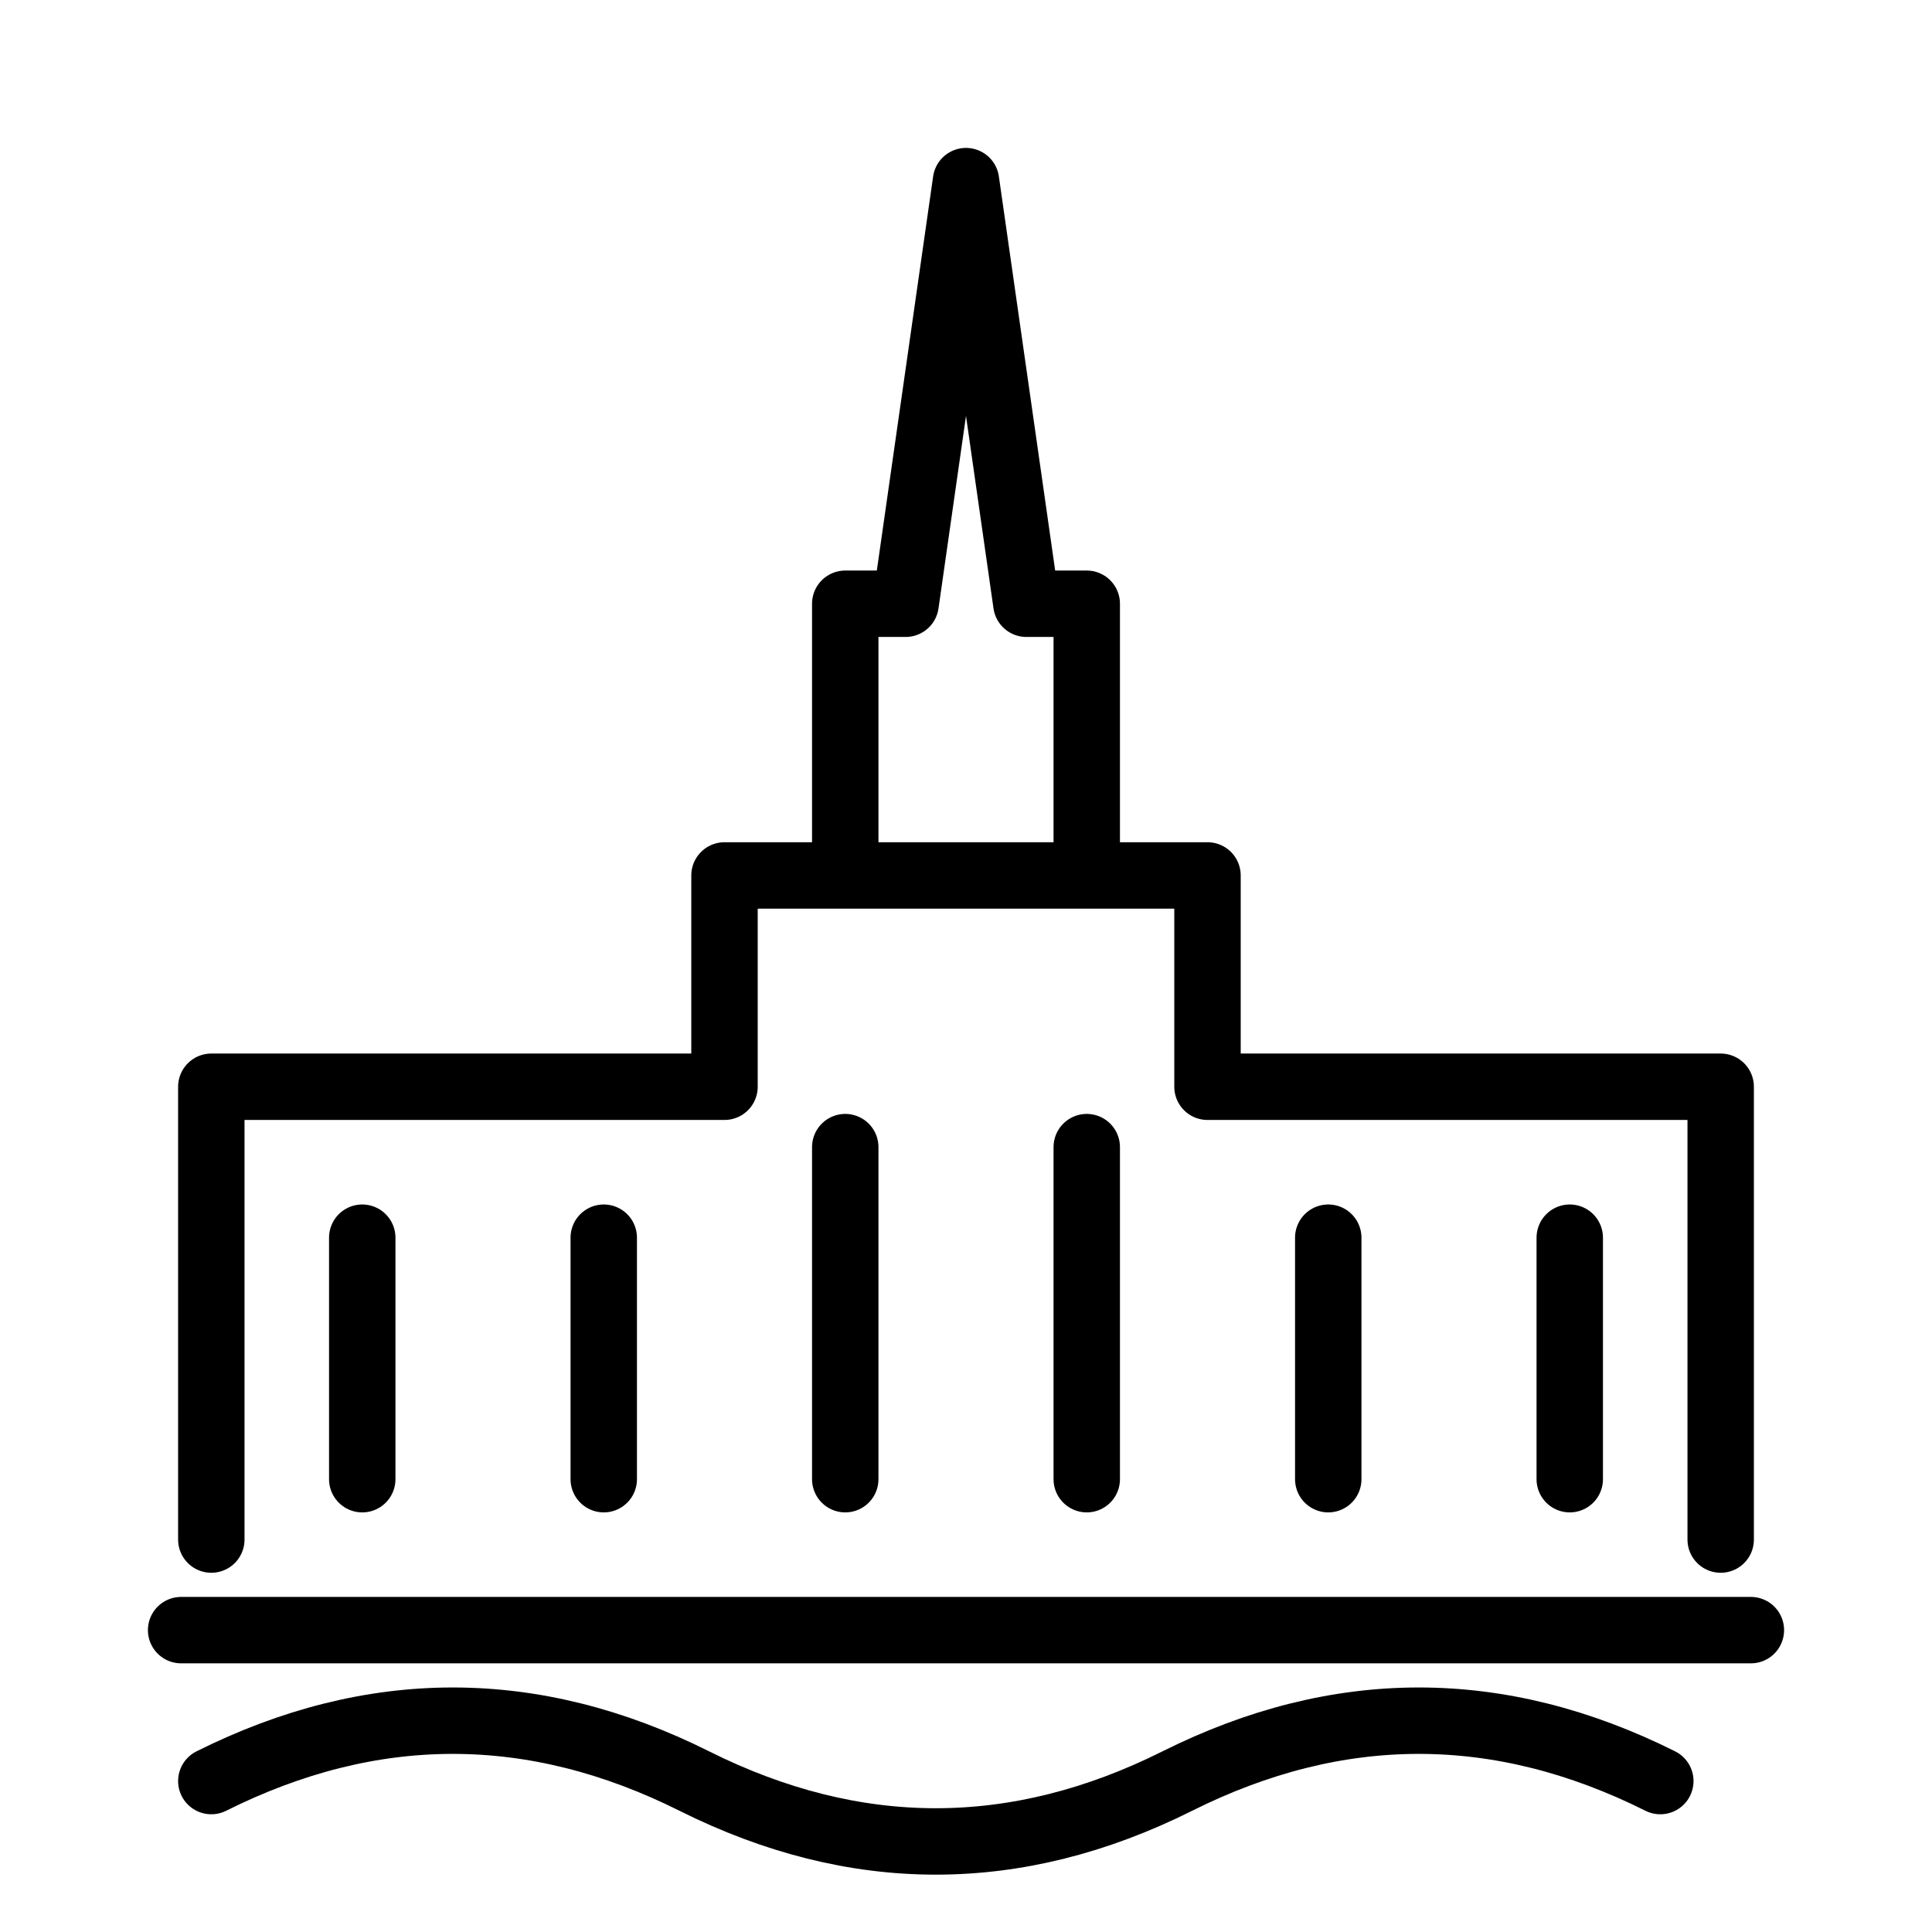
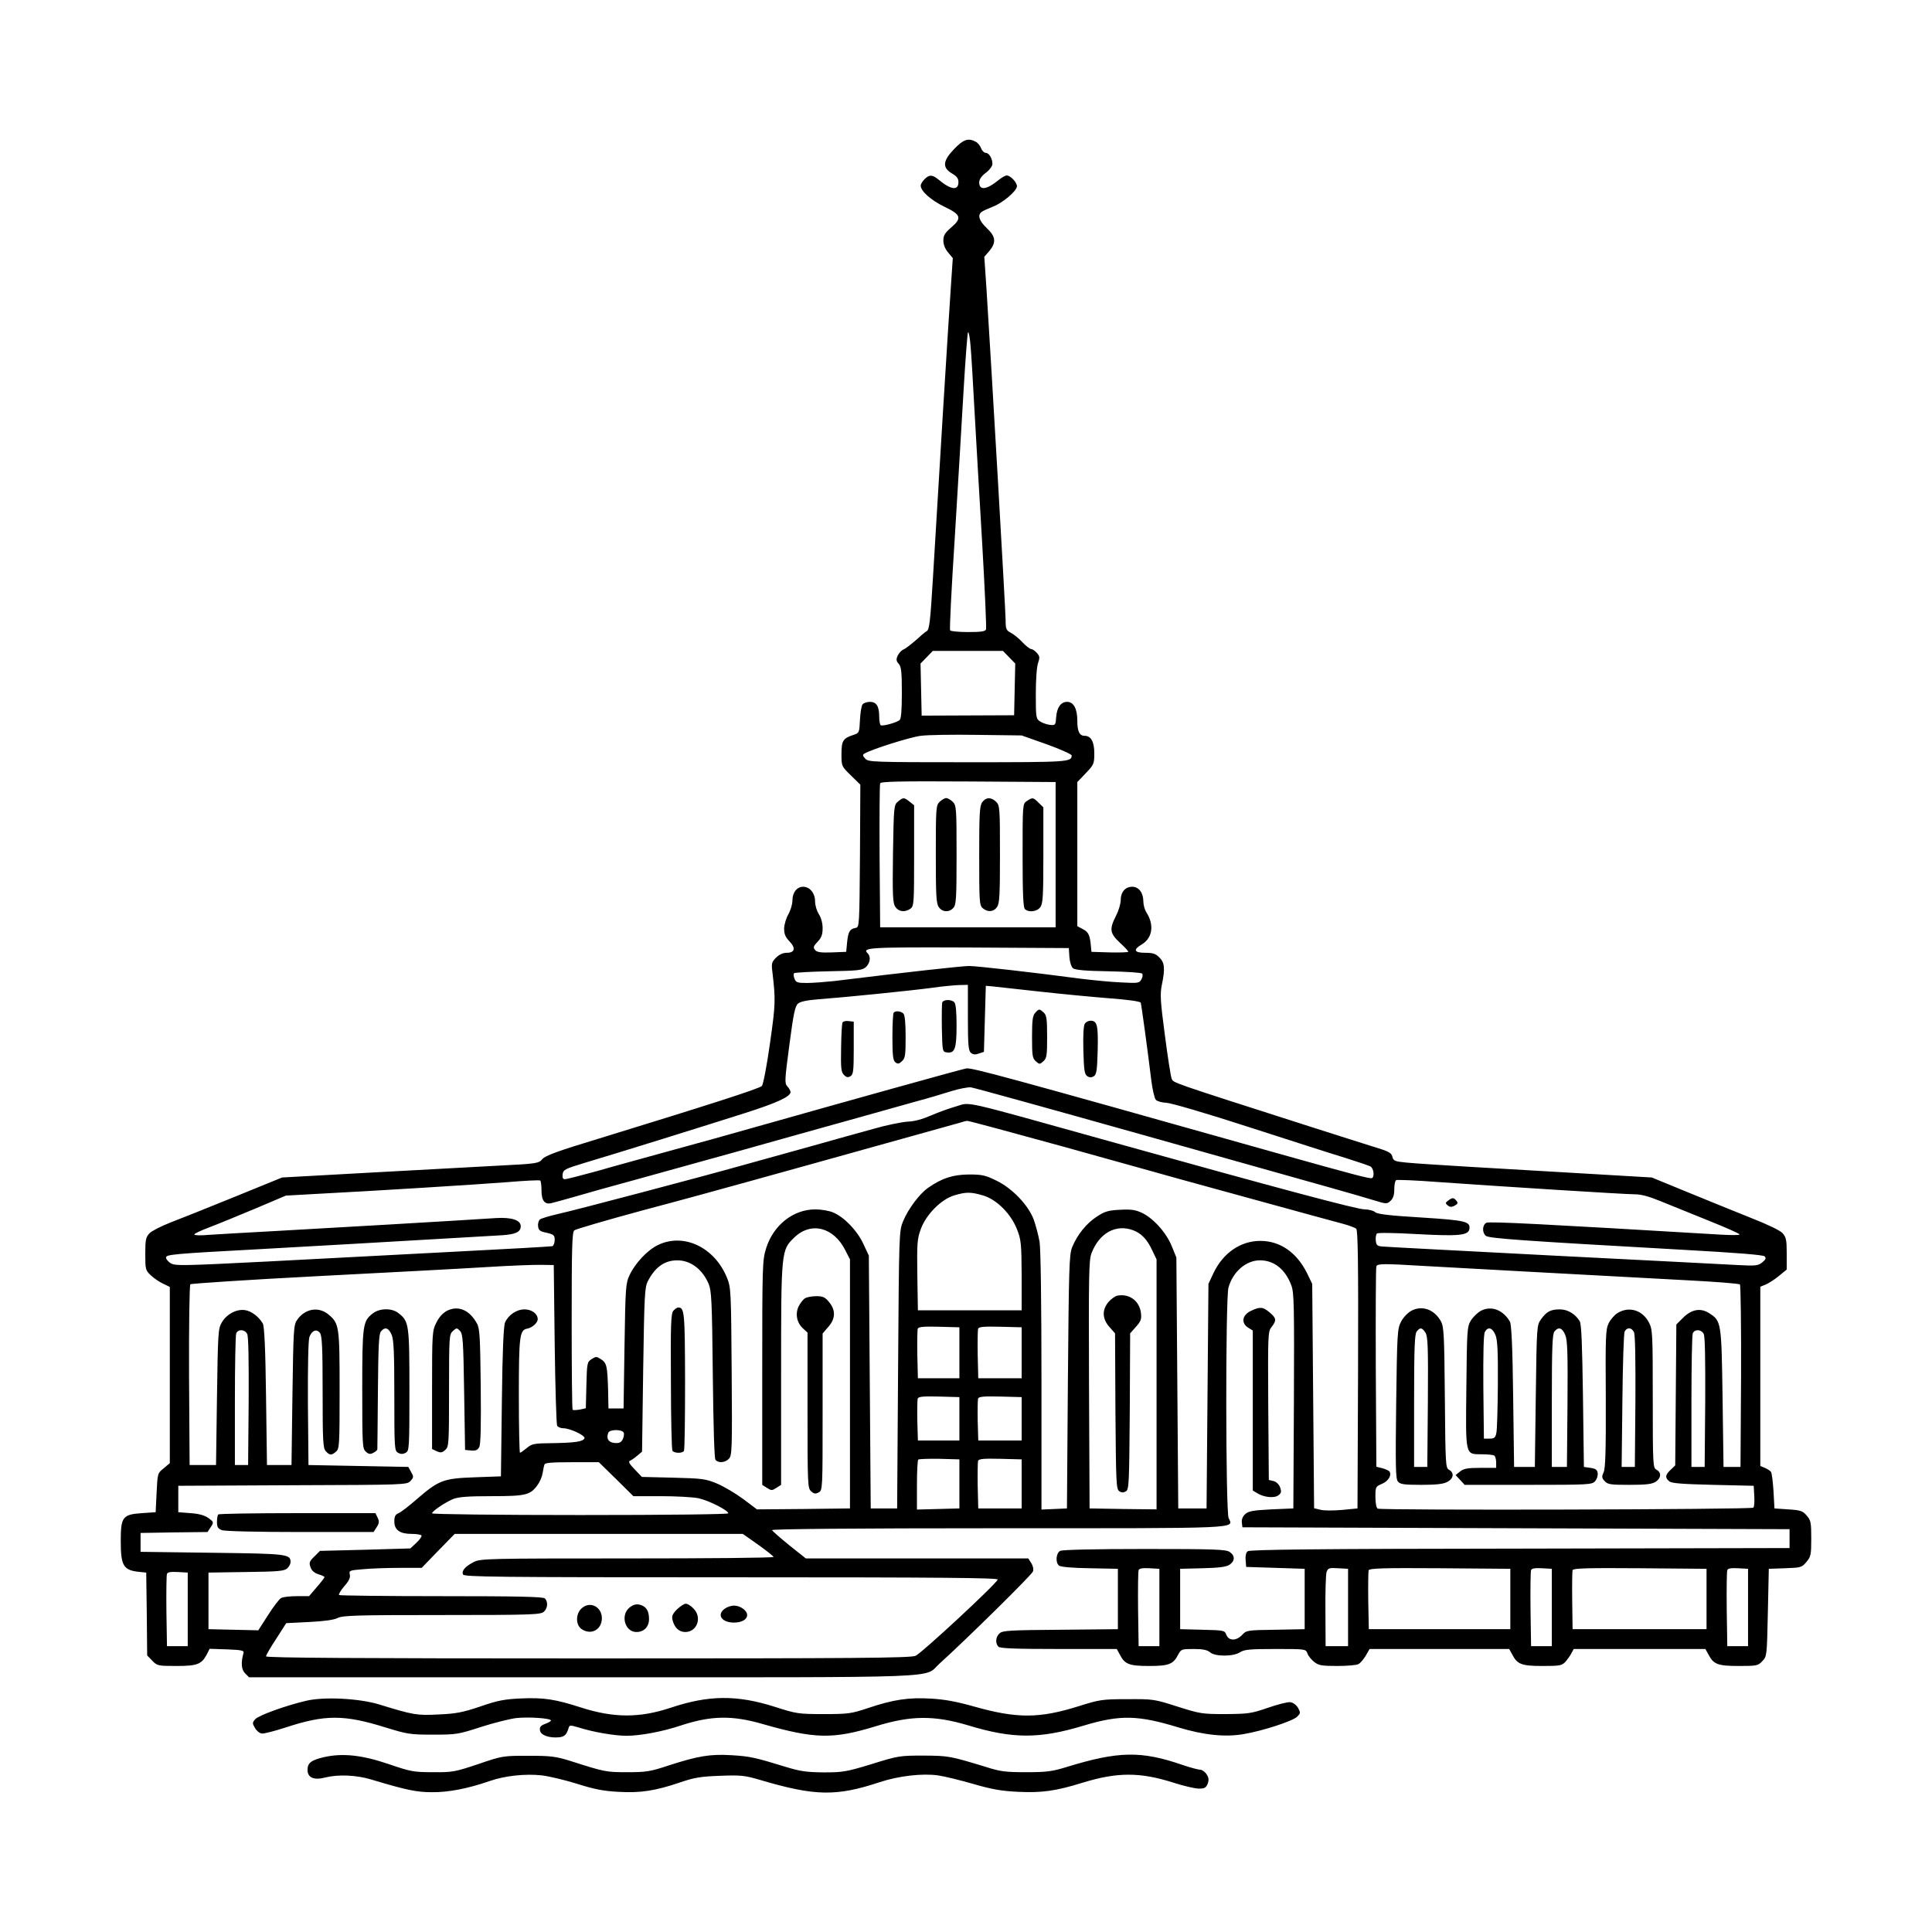
<svg xmlns="http://www.w3.org/2000/svg" width="64" height="64" viewBox="0 0 64 64">
-   <g fill="none" stroke="#000" stroke-width="2.2" stroke-linecap="round" stroke-linejoin="round">
-     <path d="M7 51V36H24V29H28V20H30L32 6L34 20H36V29H40V36H57V51M24 29H40M6 54H58M12 41V49M20 41V49M28 38V49M36 38V49M44 41V49M52 41V49M7 59Q15 55 23 59T39 59T55 59" fill="none" />
+   <g transform="scale(0.0625)">
+     <g transform="translate(0,1024) scale(0.1,-0.1)" fill="#000" stroke="none">
+       <path d="M5058 9451 c-61 -63 -65 -99 -13 -130 26 -15 35 -27 35 -46 0 -46 -39 -42 -103 11 -35 29 -51 30 -77 4 -11 -11 -20 -26 -20 -34 0 -29 54 -77 126 -112 88 -42 94 -60 34 -111 -32 -28 -40 -41 -40 -68 0 -21 9 -44 25 -63 l25 -30 -10 -149 c-12 -169 -71 -1132 -95 -1543 -14 -232 -19 -277 -33 -285 -9 -5 -36 -28 -61 -51 -26 -22 -54 -44 -64 -47 -9 -4 -22 -18 -29 -32 -9 -20 -8 -28 5 -43 14 -15 17 -42 17 -154 0 -97 -4 -138 -12 -145 -19 -14 -90 -33 -100 -27 -4 3 -8 23 -8 45 0 56 -15 79 -49 79 -16 0 -33 -6 -39 -13 -6 -7 -12 -44 -14 -82 -3 -68 -4 -70 -34 -80 -56 -18 -64 -31 -64 -102 0 -64 0 -64 50 -113 l50 -49 -2 -378 c-3 -369 -3 -378 -23 -381 -31 -6 -39 -19 -45 -75 l-5 -52 -76 -3 c-59 -2 -79 1 -89 13 -11 13 -9 20 13 43 21 22 27 38 27 73 0 27 -8 55 -20 74 -11 17 -20 47 -20 68 0 43 -28 77 -63 77 -33 0 -57 -30 -57 -73 0 -20 -10 -52 -21 -72 -12 -20 -22 -54 -23 -75 0 -30 6 -46 28 -69 35 -36 29 -61 -14 -61 -20 0 -40 -9 -57 -26 -23 -23 -25 -31 -19 -77 17 -147 17 -167 -13 -377 -17 -121 -36 -219 -43 -226 -16 -15 -282 -100 -868 -280 -215 -65 -279 -89 -295 -107 -19 -23 -28 -25 -230 -35 -115 -6 -421 -23 -680 -37 l-470 -26 -255 -104 c-140 -57 -293 -118 -340 -136 -46 -18 -95 -43 -107 -55 -20 -21 -23 -33 -23 -110 0 -82 1 -87 30 -114 16 -15 45 -35 65 -44 l35 -17 0 -467 0 -467 -32 -27 c-33 -26 -33 -28 -38 -130 l-5 -103 -73 -5 c-102 -7 -112 -20 -112 -147 0 -135 14 -157 105 -165 l30 -3 3 -220 2 -219 27 -28 c26 -27 30 -28 128 -28 111 0 133 9 161 61 l15 30 92 -3 c76 -3 91 -6 88 -18 -15 -52 -12 -89 8 -109 l21 -21 1770 0 c1973 0 1802 -6 1889 72 141 127 491 472 496 489 4 12 0 30 -9 44 l-16 25 -590 0 -589 0 -88 70 c-48 39 -89 75 -91 80 -2 6 439 10 1195 10 1309 0 1251 -3 1225 54 -16 36 -17 1162 -1 1221 23 84 93 145 167 145 75 0 134 -47 166 -132 15 -38 16 -107 14 -613 l-3 -570 -117 -5 c-96 -5 -120 -9 -138 -25 -13 -12 -20 -28 -18 -44 l3 -26 1450 -5 1450 -5 0 -50 0 -50 -1429 -3 c-1067 -1 -1433 -5 -1443 -14 -9 -7 -13 -25 -11 -47 l3 -36 155 -5 155 -5 0 -160 0 -160 -154 -3 c-150 -2 -155 -3 -177 -27 -31 -33 -71 -33 -84 0 -9 24 -12 24 -127 27 l-118 3 0 160 0 160 118 3 c88 2 125 7 143 18 30 20 31 48 2 68 -20 14 -79 16 -451 16 -276 0 -435 -4 -448 -10 -22 -12 -26 -62 -6 -78 8 -7 73 -13 163 -14 l149 -3 0 -160 0 -160 -304 -3 c-266 -2 -307 -4 -323 -19 -21 -18 -24 -53 -6 -71 9 -9 94 -12 320 -12 l307 0 16 -29 c26 -52 50 -61 155 -61 105 0 129 9 155 61 15 28 19 29 82 29 49 0 71 -5 86 -17 26 -24 124 -24 160 0 22 14 51 17 187 17 160 0 161 0 170 -24 4 -13 21 -33 36 -45 23 -18 40 -21 121 -21 52 0 103 4 113 10 10 5 27 25 39 45 l20 35 370 0 370 0 16 -29 c27 -52 49 -61 160 -61 93 0 103 2 122 22 11 13 26 33 32 46 l12 22 349 0 349 0 16 -29 c27 -52 49 -61 160 -61 96 0 103 1 126 26 24 25 24 29 29 257 l5 232 87 3 c83 3 88 4 112 33 24 28 26 38 26 124 0 85 -2 97 -24 122 -21 25 -33 29 -98 33 l-73 5 -5 90 c-3 50 -9 96 -13 103 -5 7 -20 17 -33 22 l-24 10 0 475 0 475 27 11 c15 6 47 26 70 45 l43 35 0 84 c0 73 -3 87 -22 109 -14 15 -79 46 -168 81 -80 32 -230 93 -335 136 l-190 78 -340 20 c-187 11 -464 27 -615 36 -151 9 -306 19 -345 23 -62 6 -70 9 -75 31 -5 21 -20 29 -100 53 -52 16 -205 65 -340 108 -746 239 -720 230 -730 253 -5 12 -21 116 -36 231 -24 181 -26 217 -16 266 18 86 15 118 -13 145 -19 20 -34 25 -75 25 -59 0 -66 16 -19 44 58 34 68 105 24 172 -8 13 -15 38 -15 56 0 46 -24 78 -59 78 -37 0 -61 -28 -61 -71 0 -19 -11 -56 -25 -83 -36 -71 -33 -92 20 -142 25 -23 45 -44 45 -48 0 -4 -44 -5 -97 -4 l-98 3 -3 30 c-5 59 -13 75 -42 90 l-30 16 0 382 0 382 45 47 c43 45 45 50 45 106 0 61 -18 92 -51 92 -28 0 -39 24 -39 80 0 64 -20 100 -54 100 -33 0 -54 -29 -58 -80 -3 -43 -4 -45 -33 -42 -16 2 -40 10 -52 18 -22 14 -23 21 -23 146 0 76 5 145 12 164 10 29 9 36 -7 54 -10 11 -23 20 -30 20 -6 0 -27 16 -46 36 -18 20 -46 42 -61 50 -25 13 -28 20 -28 67 0 48 -75 1341 -101 1749 l-12 177 27 31 c37 45 34 76 -14 121 -41 39 -50 69 -27 86 6 5 33 17 58 27 52 19 129 84 129 109 0 21 -35 57 -54 57 -8 0 -27 -11 -43 -24 -63 -52 -103 -57 -103 -13 0 16 12 34 35 51 20 15 35 36 35 47 0 29 -18 59 -36 59 -8 0 -19 11 -24 24 -5 14 -18 30 -29 35 -39 21 -65 12 -113 -38z m86 -1043 c4 -40 13 -194 21 -343 8 -148 27 -467 41 -708 14 -242 23 -445 20 -453 -4 -11 -27 -14 -95 -14 -49 0 -92 4 -95 9 -4 5 7 222 24 483 16 260 37 614 47 786 10 171 21 312 24 312 4 0 10 -33 13 -72z m204 -1651 l33 -34 -3 -137 -3 -137 -245 -1 -245 -1 -3 138 -3 138 33 34 32 33 186 0 186 0 32 -33z m200 -462 c72 -26 132 -53 132 -59 0 -35 -16 -36 -550 -36 -505 0 -528 1 -544 19 -14 15 -15 21 -4 27 36 22 241 87 298 94 36 5 171 7 300 5 l235 -3 133 -47z m47 -585 l0 -385 -465 0 -465 0 -3 375 c-1 206 0 381 3 388 3 10 102 12 467 10 l463 -3 0 -385z m73 -542 c2 -27 10 -52 19 -60 12 -9 63 -14 187 -16 94 -2 175 -7 179 -12 5 -4 4 -18 -3 -30 -11 -21 -17 -22 -108 -17 -54 2 -151 12 -217 20 -248 33 -548 67 -589 67 -36 0 -318 -31 -717 -80 -48 -5 -112 -10 -143 -10 -50 0 -58 3 -65 23 -5 12 -6 25 -2 29 3 3 85 8 182 10 157 3 179 5 198 22 23 21 28 55 10 73 -31 31 3 33 534 31 l532 -3 3 -47z m-538 -322 c0 -145 3 -176 16 -186 11 -10 23 -11 42 -4 l27 9 5 175 5 175 35 -3 c19 -2 130 -14 245 -27 116 -13 284 -29 373 -36 99 -7 165 -17 168 -23 4 -12 38 -262 56 -411 6 -49 17 -96 24 -104 7 -8 32 -15 56 -16 25 -1 213 -56 438 -129 217 -70 447 -144 510 -163 63 -20 123 -40 133 -45 17 -9 24 -53 9 -62 -9 -5 -80 13 -507 133 -1459 411 -1615 453 -1644 448 -21 -3 -691 -190 -1051 -292 -154 -44 -402 -113 -575 -160 -93 -26 -241 -66 -327 -91 -87 -24 -165 -44 -174 -44 -11 0 -14 8 -12 26 3 24 12 29 118 61 175 52 643 198 847 263 173 55 243 88 243 112 0 6 -7 20 -17 30 -15 17 -14 32 11 221 22 167 30 205 46 218 13 11 49 18 112 23 137 10 482 45 595 60 54 8 119 14 146 15 l47 1 0 -174z m905 -615 c473 -133 932 -262 1020 -287 88 -25 190 -54 228 -66 65 -20 68 -20 87 -3 14 13 20 31 20 61 0 24 4 46 10 49 5 3 105 -1 222 -10 341 -24 988 -65 1043 -65 34 0 77 -12 135 -36 47 -19 160 -65 252 -102 92 -37 168 -70 168 -75 0 -4 -44 -4 -97 -1 -938 56 -1230 71 -1245 63 -22 -12 -23 -52 -3 -69 17 -14 190 -26 1043 -74 287 -16 427 -27 435 -35 9 -9 6 -17 -13 -32 -22 -18 -36 -19 -130 -14 -58 3 -496 26 -975 50 -478 25 -886 46 -905 48 -30 2 -35 6 -38 31 -2 16 1 33 6 38 5 5 90 4 213 -3 221 -12 272 -7 277 27 6 40 -19 46 -255 61 -169 10 -232 18 -244 28 -8 8 -34 15 -56 15 -40 0 -459 112 -1313 350 -851 237 -770 219 -852 196 -35 -10 -94 -31 -133 -48 -46 -20 -89 -32 -125 -33 -30 -2 -111 -18 -180 -38 -69 -19 -217 -60 -330 -92 -113 -31 -275 -76 -360 -100 -220 -62 -890 -239 -985 -260 -44 -10 -86 -23 -93 -28 -7 -6 -12 -22 -10 -36 2 -22 10 -28 46 -35 37 -9 42 -13 42 -38 0 -16 -6 -30 -12 -33 -7 -2 -238 -15 -513 -29 -275 -14 -722 -38 -993 -52 -453 -23 -495 -24 -518 -9 -13 8 -24 22 -24 29 0 17 27 20 510 46 306 17 552 31 1272 73 71 5 98 17 98 48 0 32 -48 48 -131 43 -162 -11 -919 -55 -1174 -69 -148 -8 -305 -17 -348 -20 -42 -4 -77 -3 -77 2 0 5 35 21 77 37 43 16 152 61 243 99 l165 70 160 9 c310 16 841 49 1009 62 94 8 174 12 179 9 4 -2 7 -26 7 -52 0 -55 17 -76 52 -68 13 3 64 17 113 31 50 15 214 61 365 102 151 42 379 105 505 140 127 36 277 78 335 94 58 16 195 54 305 85 110 31 250 70 310 87 61 16 144 41 185 54 41 13 89 22 105 21 17 -2 417 -113 890 -246z m-408 -66 c268 -75 551 -153 628 -175 139 -38 759 -209 865 -237 30 -8 61 -20 68 -25 9 -8 12 -165 10 -747 l-3 -736 -82 -8 c-45 -4 -97 -4 -115 1 l-33 8 -5 595 -5 594 -27 56 c-55 111 -143 172 -248 172 -105 0 -198 -64 -249 -172 l-26 -56 -5 -595 -5 -595 -75 0 -75 0 -5 665 -5 665 -24 59 c-29 72 -96 147 -157 177 -36 17 -58 20 -117 17 -61 -3 -81 -8 -123 -36 -55 -35 -105 -97 -132 -164 -15 -39 -17 -112 -22 -713 l-5 -670 -67 -3 -68 -3 0 678 c0 413 -4 703 -10 741 -6 34 -20 87 -31 118 -29 77 -113 165 -197 206 -59 29 -76 33 -147 33 -85 -1 -141 -19 -215 -70 -47 -33 -106 -112 -133 -177 -22 -52 -22 -63 -27 -788 l-5 -735 -70 0 -70 0 -5 670 -5 670 -29 62 c-32 70 -102 143 -161 167 -21 9 -63 16 -94 16 -117 0 -223 -84 -261 -208 -19 -61 -20 -93 -20 -658 l0 -594 25 -16 c23 -15 27 -15 50 0 l25 16 0 583 c0 661 0 661 71 729 89 85 209 53 270 -70 l24 -47 0 -660 0 -660 -247 -3 -246 -2 -73 55 c-41 30 -103 67 -139 82 -60 25 -78 27 -231 31 l-167 4 -38 40 c-27 27 -35 42 -26 45 7 3 25 15 39 27 l26 22 6 435 c6 396 8 437 25 469 39 75 89 110 156 110 70 0 133 -47 166 -125 15 -35 18 -92 22 -480 3 -276 8 -445 14 -452 15 -19 52 -16 72 6 16 17 17 56 14 462 -3 429 -4 446 -25 497 -66 162 -230 239 -366 173 -56 -27 -121 -97 -150 -159 -21 -44 -22 -66 -27 -377 l-5 -330 -40 0 -40 0 -2 100 c-4 125 -7 141 -38 161 -23 15 -27 15 -50 0 -23 -15 -24 -21 -27 -138 l-3 -122 -32 -7 c-18 -3 -35 -4 -38 -1 -3 3 -5 216 -5 472 0 384 2 470 14 479 7 6 171 54 363 106 193 51 455 123 584 159 129 36 423 117 654 182 231 64 431 120 445 124 14 5 30 9 37 9 6 1 231 -60 500 -134z m-417 -261 c72 -21 148 -97 180 -179 22 -55 24 -75 25 -245 l0 -185 -275 0 -275 0 -3 187 c-2 170 -1 191 19 245 28 76 107 156 176 177 63 19 88 19 153 0z m797 -185 c42 -16 73 -48 99 -104 l24 -50 0 -663 0 -662 -177 2 -178 3 -3 655 c-2 578 -1 660 13 697 41 108 130 157 222 122z m-3067 -604 c3 -231 9 -426 13 -432 5 -7 19 -13 32 -13 36 0 117 -38 113 -53 -7 -18 -50 -24 -170 -26 -98 -1 -109 -3 -136 -26 -17 -14 -33 -25 -36 -25 -3 0 -6 136 -6 303 0 318 4 348 45 355 26 5 55 31 55 50 0 29 -32 52 -70 52 -42 0 -85 -29 -103 -69 -8 -18 -14 -150 -17 -421 l-5 -395 -140 -5 c-165 -6 -189 -15 -306 -116 -41 -36 -84 -69 -96 -74 -18 -7 -23 -18 -23 -44 0 -45 29 -66 92 -66 26 0 49 -4 52 -8 3 -5 -9 -22 -27 -39 l-32 -30 -240 -7 -239 -6 -30 -30 c-26 -25 -29 -33 -20 -57 6 -18 20 -30 42 -37 17 -5 32 -12 32 -15 0 -3 -18 -27 -41 -53 l-41 -48 -64 0 c-36 0 -74 -4 -84 -10 -10 -5 -41 -46 -69 -90 l-52 -81 -132 3 -132 3 0 150 0 150 199 3 c168 2 203 5 218 19 10 9 18 24 18 33 0 43 -15 45 -414 50 l-381 5 0 50 0 50 177 3 178 2 17 26 c17 26 16 27 -12 48 -20 14 -50 23 -95 26 l-65 5 0 70 0 70 606 3 c598 2 606 2 625 23 17 19 17 23 3 47 l-15 27 -264 5 -265 5 -3 326 c-1 200 2 337 8 353 13 35 39 44 56 21 11 -15 14 -81 14 -314 0 -260 2 -297 17 -313 20 -22 31 -23 55 -1 17 15 18 38 18 325 0 339 -2 353 -59 401 -53 44 -126 31 -167 -30 -18 -26 -19 -56 -24 -398 l-5 -370 -65 0 -65 0 -5 365 c-3 250 -9 371 -17 385 -21 36 -60 66 -94 71 -45 7 -98 -21 -124 -66 -19 -33 -20 -56 -25 -395 l-5 -360 -70 0 -70 0 -3 474 c-1 261 2 479 7 484 4 4 307 24 672 43 365 19 768 40 894 48 127 8 259 13 295 12 l65 -1 5 -420z m4610 415 c162 -9 815 -45 1379 -75 157 -8 288 -18 293 -23 4 -4 7 -224 6 -488 l-3 -479 -45 0 -45 0 -5 365 c-6 405 -6 409 -73 451 -45 28 -92 19 -137 -26 l-35 -35 -3 -374 -3 -373 -24 -23 c-29 -27 -31 -42 -8 -61 12 -11 70 -15 232 -19 l216 -5 3 -54 c2 -30 0 -57 -5 -62 -10 -10 -1975 -15 -1991 -5 -7 4 -12 30 -12 62 0 53 1 55 34 69 34 14 53 45 41 65 -3 5 -20 13 -38 18 l-32 8 -3 525 c-1 288 0 530 3 537 5 15 38 15 255 2z m-2465 -460 l0 -135 -110 0 -110 0 -3 124 c-1 69 0 131 2 138 4 11 31 13 113 11 l108 -3 0 -135z m330 0 l0 -135 -115 0 -115 0 -3 124 c-1 69 0 131 2 138 4 11 31 13 118 11 l113 -3 0 -135z m-4105 100 c7 -12 9 -136 8 -357 l-3 -338 -35 0 -35 0 0 340 c0 187 3 348 7 358 10 23 45 22 58 -3z m7720 0 c7 -12 9 -137 8 -362 l-3 -343 -35 0 -35 0 0 345 c0 190 3 353 7 363 10 23 45 22 58 -3z m-3945 -450 l0 -115 -110 0 -110 0 -3 104 c-1 58 0 111 2 118 4 11 30 13 113 11 l108 -3 0 -115z m330 0 l0 -115 -115 0 -115 0 -3 104 c-1 58 0 111 2 118 4 11 31 13 118 11 l113 -3 0 -115z m-2109 -74 c3 -8 0 -24 -6 -36 -9 -16 -19 -20 -43 -18 -32 3 -45 23 -33 54 7 19 75 19 82 0z m1779 -271 l0 -130 -112 -3 -113 -3 0 129 c0 71 3 132 7 136 4 3 54 5 112 4 l106 -3 0 -130z m330 0 l0 -130 -115 0 -115 0 -3 119 c-1 66 0 126 2 133 4 11 31 13 118 11 l113 -3 0 -130z m-2149 25 l91 -90 146 0 c80 0 170 -5 199 -11 55 -12 158 -64 158 -80 0 -5 -310 -9 -785 -9 -434 0 -785 4 -785 9 0 11 67 57 112 76 29 11 76 15 203 15 182 0 206 6 244 59 12 16 24 44 27 63 3 18 7 39 10 46 2 9 41 12 146 12 l142 0 92 -90z m752 -347 c45 -32 81 -61 82 -65 0 -5 -349 -8 -775 -8 -746 0 -777 -1 -814 -19 -46 -24 -65 -46 -57 -66 5 -13 167 -15 1422 -15 1128 0 1415 -3 1412 -12 -8 -24 -403 -390 -435 -404 -27 -12 -313 -14 -1738 -14 -1230 0 -1705 3 -1705 11 0 6 24 48 54 93 l53 83 121 6 c79 4 131 11 151 21 26 14 100 16 552 16 472 0 524 2 541 17 21 18 24 53 6 71 -9 9 -145 12 -548 12 -295 0 -540 3 -543 6 -3 4 9 25 28 47 25 28 33 46 29 62 -5 21 -1 22 72 28 42 4 129 7 193 7 l116 0 87 90 88 90 763 0 764 0 81 -57z m2127 -333 l0 -205 -55 0 -55 0 -3 195 c-1 107 0 200 3 208 3 9 21 12 57 10 l53 -3 0 -205z m1000 0 l0 -205 -59 0 -60 0 -1 185 c-1 102 2 195 6 208 8 21 14 23 61 20 l53 -3 0 -205z m860 45 l0 -160 -375 0 -375 0 -3 150 c-1 82 0 155 2 162 4 11 79 13 378 11 l373 -3 0 -160z m220 -45 l0 -205 -55 0 -55 0 -3 195 c-1 107 0 200 3 208 3 9 21 12 57 10 l53 -3 0 -205z m820 45 l0 -160 -355 0 -355 0 -2 150 c-1 83 0 156 2 163 4 10 80 12 357 10 l353 -3 0 -160z m220 -45 l0 -205 -55 0 -55 0 -3 195 c-1 107 0 200 3 208 3 9 21 12 57 10 l53 -3 0 -205z m-8270 -10 l0 -195 -55 0 -55 0 -3 185 c-1 101 0 190 3 198 3 9 20 12 57 10 l53 -3 0 -195z M4760 5992 c-22 -18 -23 -23 -27 -276 -3 -222 -1 -262 12 -282 18 -27 51 -31 81 -10 18 14 19 29 19 281 l0 267 -24 19 c-29 23 -33 24 -61 1z M4980 5990 c-19 -19 -20 -33 -20 -278 0 -217 2 -261 16 -280 18 -27 55 -29 77 -4 15 16 17 51 17 280 0 249 -1 263 -20 282 -11 11 -27 20 -35 20 -8 0 -24 -9 -35 -20z M5206 5988 c-14 -19 -16 -63 -16 -284 0 -240 1 -262 18 -277 26 -23 58 -21 76 5 14 19 16 63 16 280 0 245 -1 259 -20 278 -26 26 -55 25 -74 -2z M5442 5994 c-22 -15 -22 -17 -22 -288 0 -198 3 -275 12 -284 20 -20 65 -14 82 10 14 19 16 63 16 276 l0 253 -25 24 c-28 29 -33 30 -63 9z M4994 4927 c-2 -7 -3 -69 -2 -138 3 -123 3 -124 27 -127 42 -6 51 20 51 143 0 73 -4 115 -12 123 -16 16 -57 15 -64 -1z M5487 4872 c-14 -15 -17 -40 -17 -129 0 -97 2 -112 20 -128 19 -17 21 -17 40 0 18 16 20 31 20 130 0 96 -3 114 -18 128 -23 21 -25 21 -45 -1z M4737 4873 c-4 -3 -7 -61 -7 -128 0 -97 3 -125 15 -135 13 -10 19 -10 35 5 18 16 20 31 20 130 0 73 -4 115 -12 123 -13 13 -41 16 -51 5z M4466 4821 c-4 -5 -7 -66 -8 -135 -2 -108 0 -128 15 -143 13 -14 21 -15 35 -7 15 10 17 29 17 150 l0 139 -27 3 c-14 2 -29 -1 -32 -7z M5751 4816 c-8 -9 -11 -56 -9 -141 3 -109 6 -129 21 -139 12 -8 22 -8 35 0 14 10 17 30 20 139 3 132 -3 155 -38 155 -10 0 -23 -6 -29 -14z M7676 3877 c-16 -12 -16 -14 -3 -26 12 -9 21 -10 37 -1 17 9 19 14 9 26 -14 17 -20 18 -43 1z M4267 3359 c-9 -5 -24 -24 -33 -41 -20 -39 -12 -87 21 -118 l25 -23 0 -412 c0 -393 1 -413 19 -429 15 -14 24 -15 40 -6 21 11 21 15 21 427 l0 415 30 35 c39 44 40 89 4 132 -21 26 -33 31 -67 31 -23 0 -50 -5 -60 -11z M3569 3293 c-13 -15 -15 -75 -13 -374 0 -196 4 -361 8 -368 9 -14 53 -15 61 -1 4 6 6 173 6 372 -1 361 -3 388 -36 388 -6 0 -18 -8 -26 -17z M5923 3373 c-12 -2 -34 -18 -48 -34 -35 -42 -33 -89 5 -132 l30 -34 2 -413 c3 -381 4 -414 21 -424 12 -8 22 -8 35 0 16 10 17 43 20 424 l2 413 31 35 c27 30 30 41 26 75 -9 63 -61 101 -124 90z M2370 3293 c-23 -12 -43 -34 -57 -63 -22 -43 -23 -53 -23 -357 l0 -313 25 -12 c21 -9 28 -8 45 7 19 17 20 31 20 315 0 286 1 298 20 315 20 18 22 18 38 1 15 -15 18 -51 22 -324 l5 -307 32 -3 c24 -2 34 2 43 18 8 15 10 112 8 323 -3 258 -5 306 -20 332 -39 72 -99 97 -158 68z M1975 3278 c-52 -41 -55 -60 -55 -401 0 -297 1 -315 19 -331 15 -14 24 -15 40 -6 12 6 21 14 21 18 0 4 2 142 3 308 2 238 5 304 16 317 21 26 41 20 57 -18 11 -27 14 -94 14 -324 0 -280 1 -291 20 -301 14 -8 26 -8 40 0 19 10 20 21 20 331 0 349 -2 366 -58 409 -34 28 -101 27 -137 -2z M1157 2213 c-4 -3 -7 -21 -7 -40 0 -27 5 -35 26 -43 15 -6 186 -10 414 -10 l390 0 16 25 c14 21 15 31 6 50 l-12 25 -413 0 c-228 0 -417 -3 -420 -7z M7481 3293 c-20 -11 -43 -35 -55 -58 -20 -38 -21 -61 -26 -435 -4 -330 -3 -398 9 -412 12 -15 31 -18 123 -18 78 0 117 4 138 15 35 18 39 49 10 65 -18 10 -19 25 -22 383 -3 334 -5 375 -21 404 -34 62 -99 86 -156 56z m74 -116 c13 -21 15 -72 13 -368 l-3 -344 -35 0 -35 0 0 351 c0 283 3 354 14 367 18 23 28 21 46 -6z M7850 3293 c-19 -10 -43 -34 -55 -53 -19 -33 -20 -54 -23 -354 -4 -368 -7 -353 83 -354 30 0 59 -3 65 -7 5 -3 10 -19 10 -36 l0 -29 -84 0 c-68 0 -88 -4 -107 -19 l-24 -19 24 -26 24 -26 337 0 c319 0 338 1 354 19 10 11 16 30 14 43 -2 18 -11 24 -38 28 l-35 5 -5 375 c-4 273 -8 381 -17 397 -23 38 -63 63 -105 63 -49 0 -70 -11 -100 -52 -23 -33 -23 -36 -28 -408 l-5 -375 -55 0 -55 0 -5 375 c-3 258 -9 381 -17 395 -36 62 -98 86 -153 58z m76 -128 c11 -27 14 -84 13 -262 -1 -125 -4 -241 -8 -258 -5 -25 -11 -30 -36 -30 l-30 0 -3 273 c-1 177 1 280 8 292 16 30 39 24 56 -15z m370 0 c12 -29 14 -94 12 -368 l-3 -332 -40 0 -40 0 0 351 c0 283 3 354 14 367 21 26 41 20 57 -18z M8574 3281 c-17 -10 -38 -35 -48 -55 -16 -33 -17 -74 -15 -399 1 -276 -2 -369 -11 -389 -11 -24 -11 -31 5 -48 16 -18 31 -20 132 -20 88 0 119 4 138 16 30 20 32 49 5 64 -19 10 -20 21 -20 376 0 346 -1 367 -20 404 -34 66 -105 88 -166 51z m86 -101 c7 -12 9 -139 8 -367 l-3 -348 -35 0 -35 0 4 350 c2 193 7 358 12 368 13 23 36 22 49 -3z M3087 1719 c-36 -27 -38 -90 -5 -113 50 -35 108 -4 108 57 0 59 -59 91 -103 56z M3337 1720 c-50 -40 -25 -130 36 -130 40 0 67 27 67 69 0 44 -16 68 -50 76 -18 4 -34 0 -53 -15z M3588 1710 c-24 -25 -29 -36 -23 -58 10 -39 34 -62 67 -62 63 0 91 78 43 125 -13 14 -31 25 -40 25 -9 0 -30 -14 -47 -30z M3842 1714 c-45 -31 -18 -74 48 -74 41 0 70 16 70 40 0 24 -36 50 -70 50 -14 0 -36 -7 -48 -16z M6630 3292 c-46 -22 -53 -63 -16 -88 l26 -16 0 -424 0 -424 23 -14 c35 -22 90 -28 112 -12 16 12 18 19 10 42 -6 17 -20 30 -35 34 l-25 6 -3 393 c-2 380 -2 393 18 418 27 35 25 47 -11 77 -35 30 -51 31 -99 8z M1625 1226 c-105 -24 -253 -77 -272 -98 -16 -18 -16 -22 -2 -46 8 -15 24 -28 36 -30 11 -2 68 13 127 32 210 69 310 69 533 -1 111 -34 126 -37 248 -37 125 0 135 2 255 41 69 22 153 43 187 47 65 7 183 -1 183 -13 0 -4 -14 -12 -31 -18 -23 -9 -30 -17 -27 -34 3 -26 49 -42 101 -37 29 3 40 13 51 50 4 15 9 15 53 2 79 -25 191 -44 253 -44 73 0 192 22 290 55 159 52 270 54 430 8 279 -80 374 -82 600 -13 187 58 310 59 489 6 239 -73 380 -73 615 -2 193 58 287 56 503 -10 136 -41 248 -52 345 -35 101 17 260 69 283 92 18 18 19 21 5 47 -10 16 -26 28 -41 30 -14 2 -68 -12 -120 -30 -87 -30 -103 -32 -224 -33 -125 0 -135 2 -255 40 -122 39 -128 40 -265 39 -132 0 -146 -2 -257 -37 -210 -66 -328 -66 -555 -2 -92 26 -156 38 -229 42 -118 7 -199 -5 -333 -50 -90 -30 -105 -32 -236 -32 -134 0 -145 2 -260 39 -199 63 -348 62 -549 -5 -165 -55 -301 -55 -474 0 -139 45 -199 54 -319 49 -90 -4 -126 -11 -218 -43 -92 -31 -128 -38 -220 -42 -116 -6 -133 -3 -315 53 -105 32 -290 42 -385 20z M1718 927 c-69 -16 -88 -31 -88 -68 0 -41 34 -56 94 -40 69 17 164 13 241 -10 190 -57 242 -68 325 -68 88 -1 193 20 305 59 80 28 189 40 278 30 39 -5 124 -25 187 -45 89 -28 138 -38 216 -42 118 -7 196 5 326 49 79 27 111 32 215 36 111 4 131 2 215 -23 288 -85 401 -87 630 -11 100 33 226 48 310 36 35 -5 120 -26 189 -46 97 -28 148 -37 235 -41 126 -6 199 4 341 48 185 57 306 57 484 0 53 -17 113 -31 133 -31 30 0 38 4 47 26 7 20 6 32 -6 50 -8 13 -24 24 -33 24 -10 0 -52 11 -93 25 -220 76 -340 74 -614 -10 -78 -24 -107 -28 -215 -28 -109 0 -137 3 -215 28 -191 58 -196 59 -330 60 -126 0 -134 -1 -275 -45 -135 -41 -152 -44 -255 -44 -91 1 -125 6 -200 29 -163 50 -189 56 -287 62 -114 7 -178 -4 -333 -54 -99 -33 -121 -36 -220 -36 -112 0 -119 1 -300 59 -80 25 -105 28 -225 28 -133 0 -137 0 -265 -44 -123 -41 -136 -44 -240 -43 -103 0 -118 3 -235 43 -141 48 -243 59 -342 37z" />
+     </g>
  </g>
</svg>
